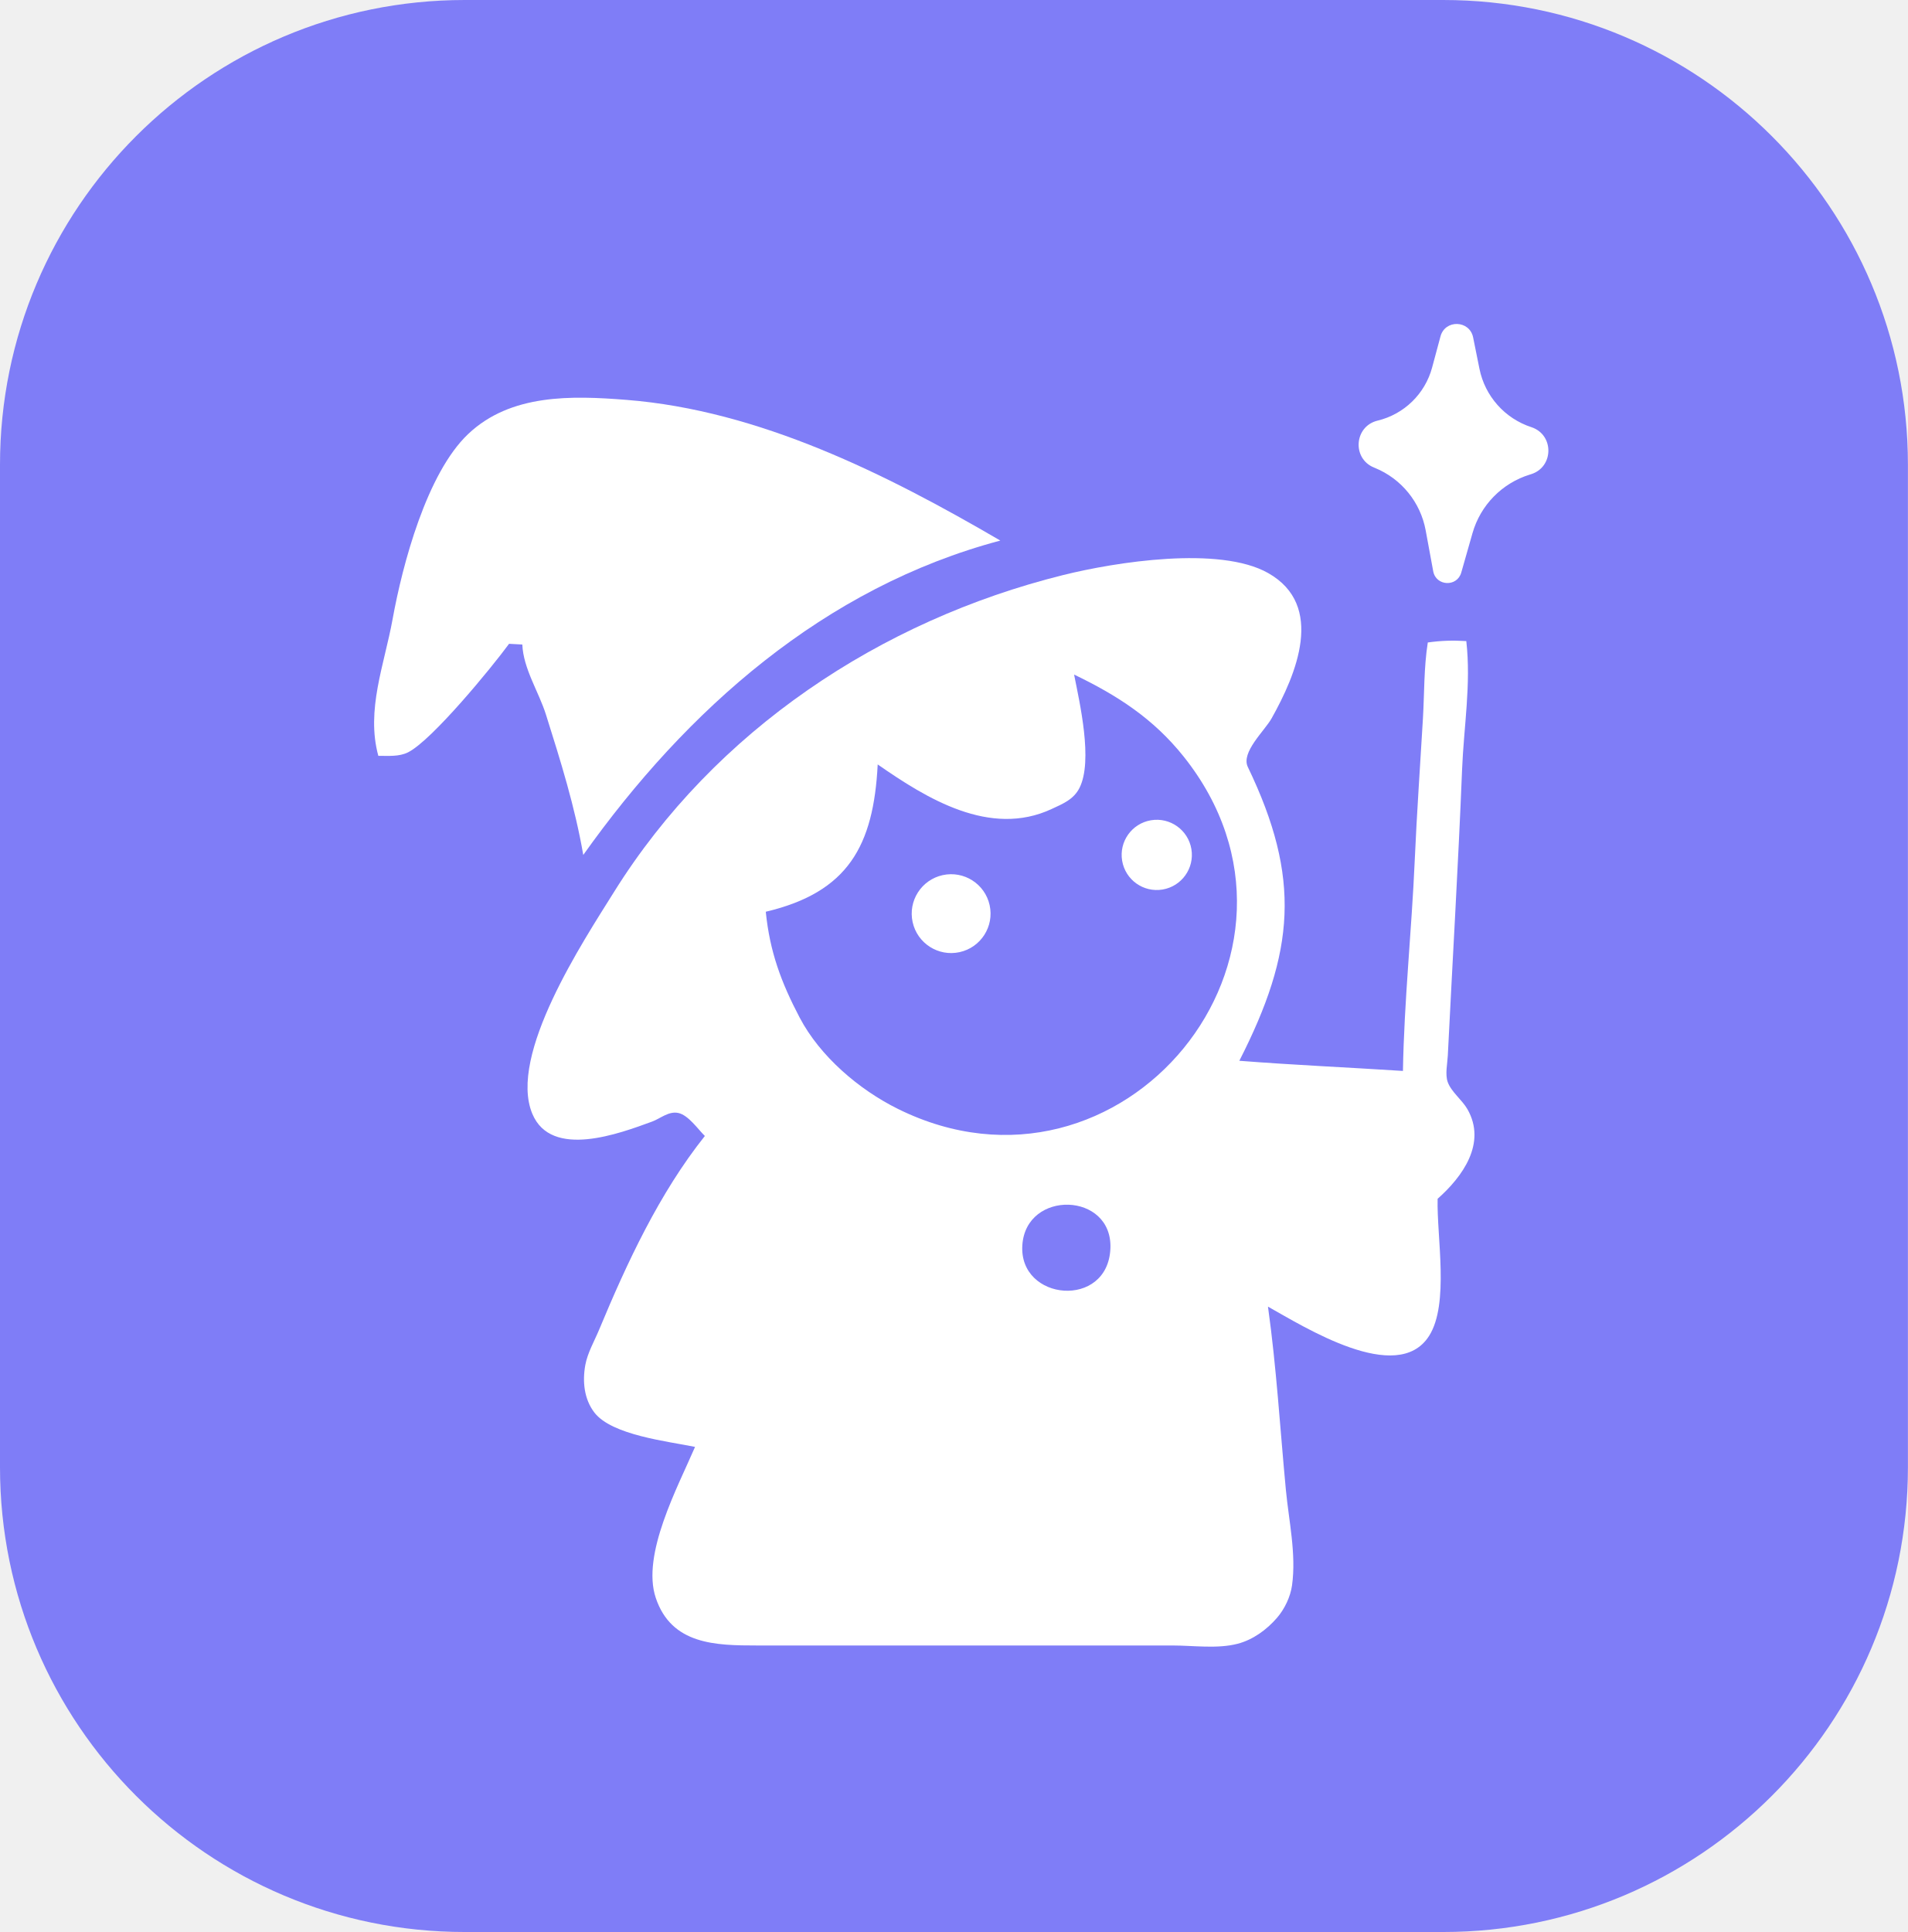
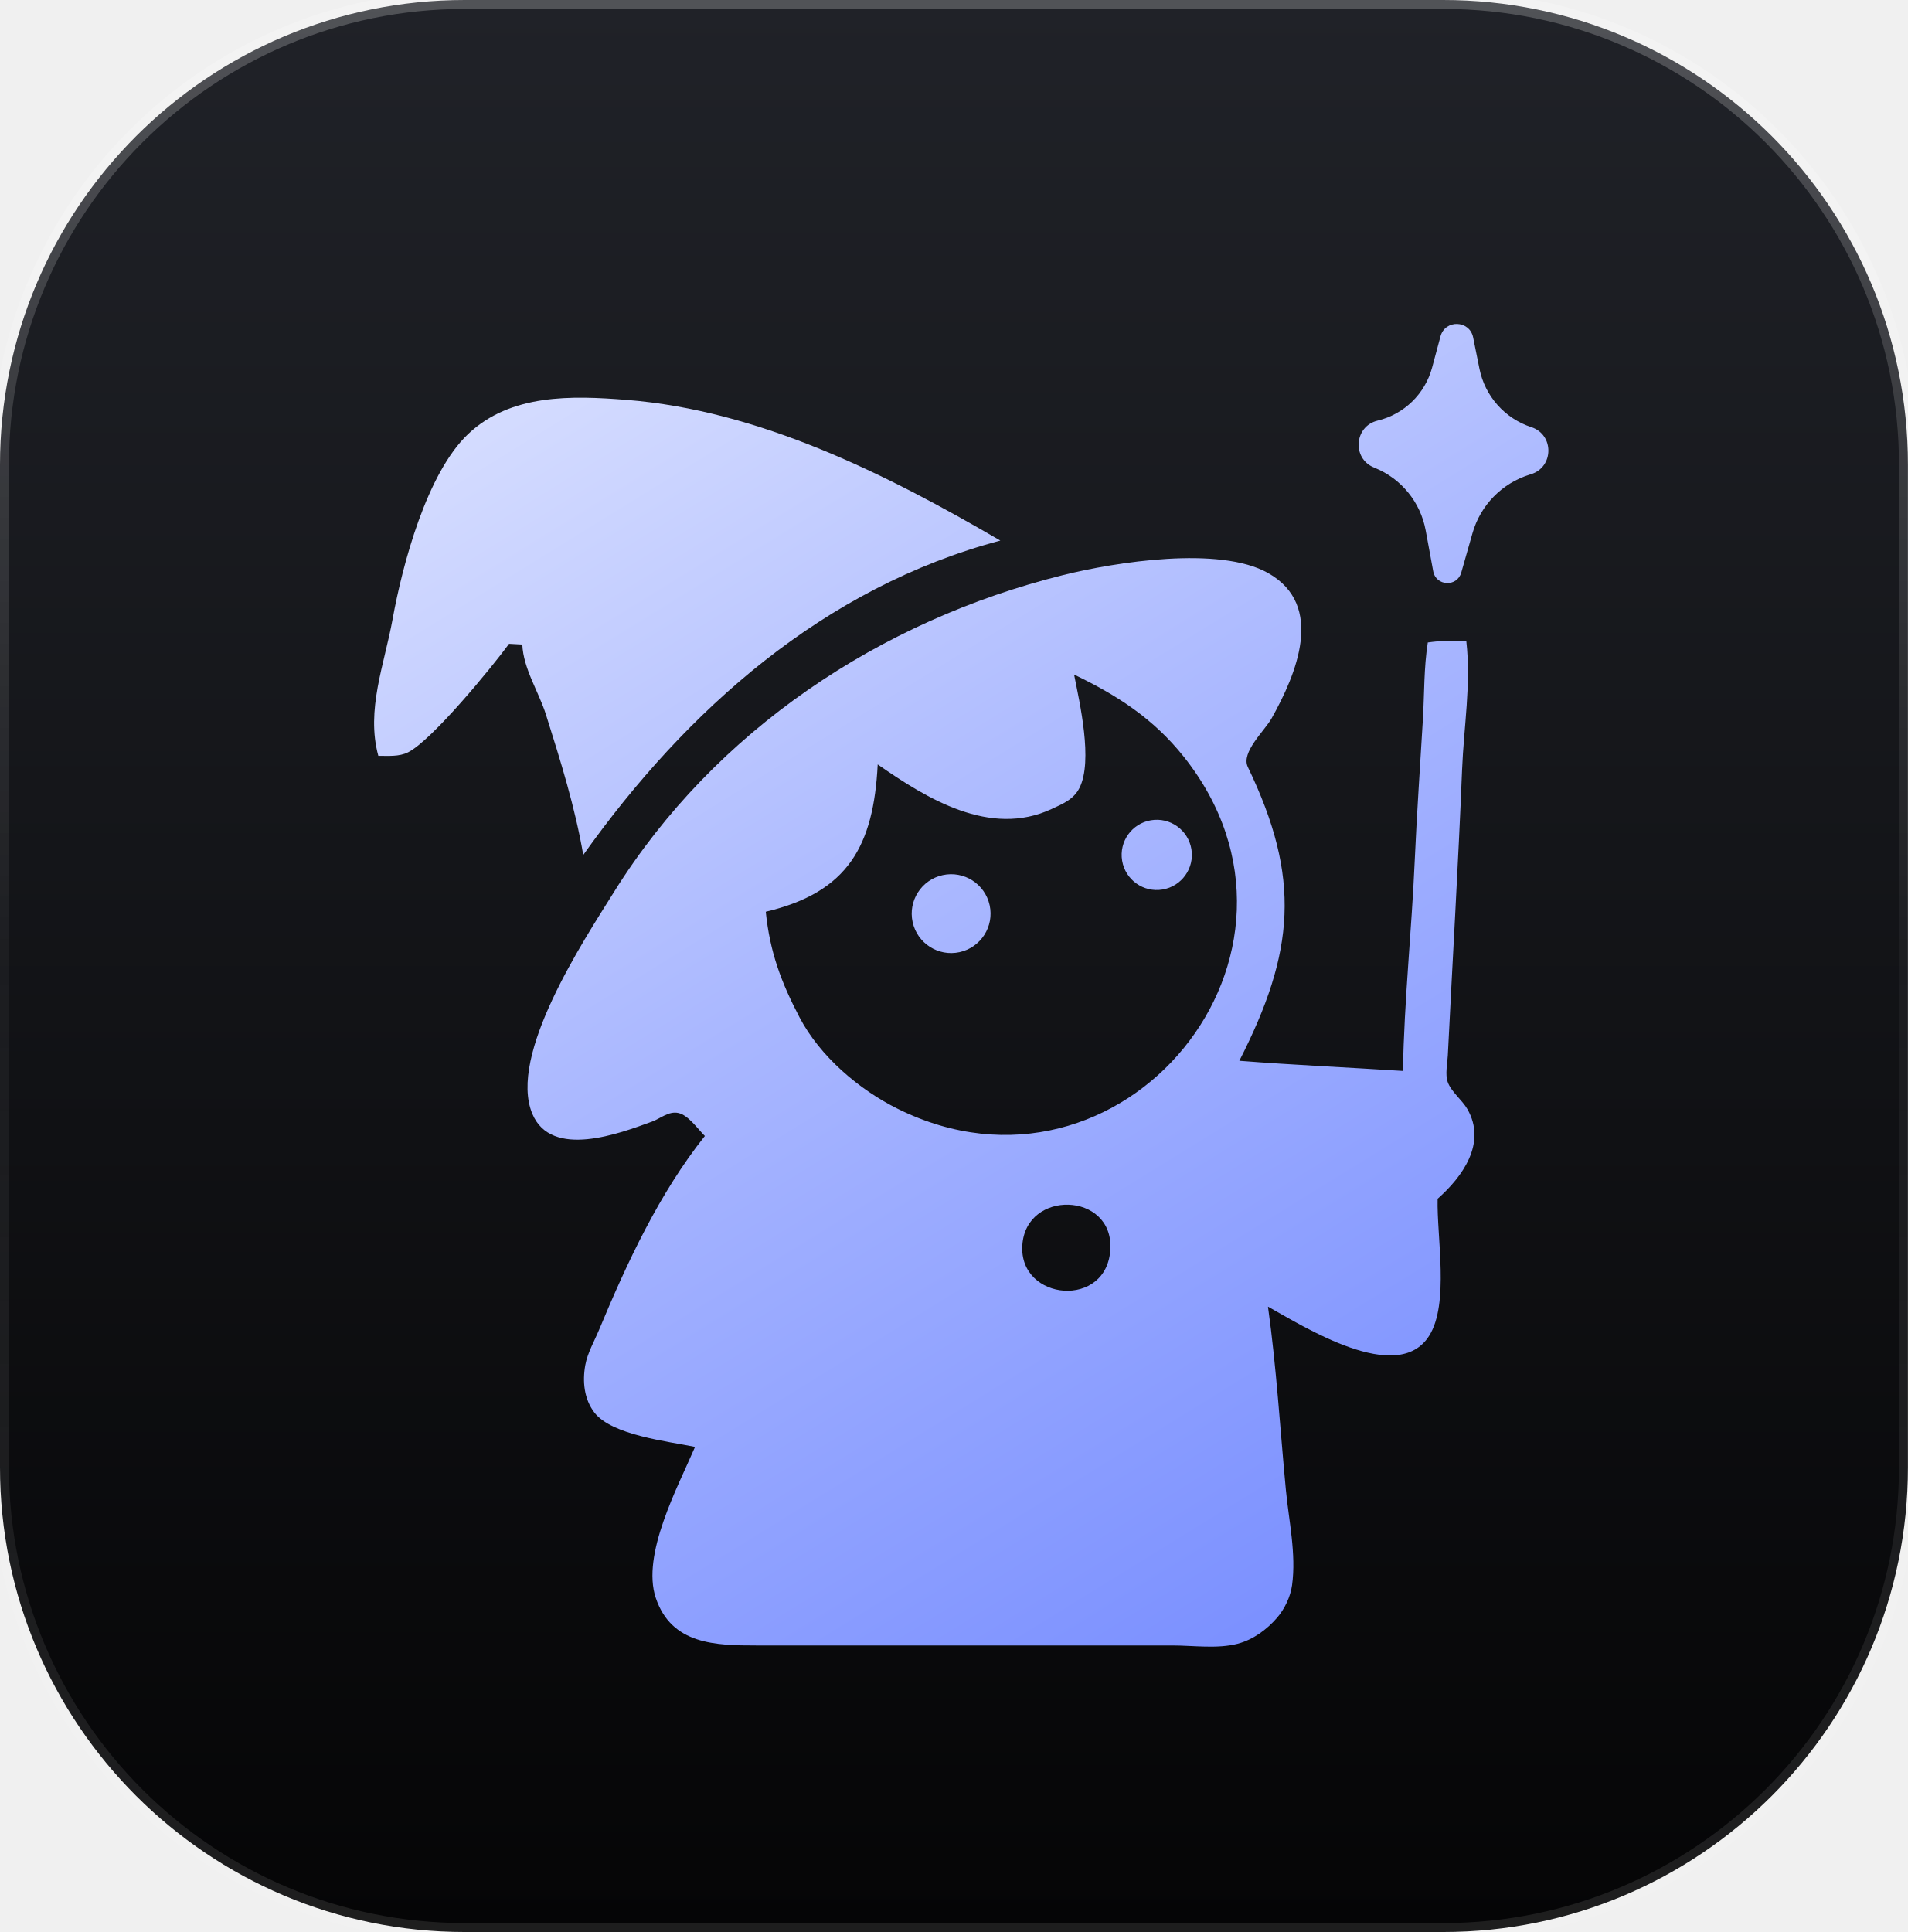
<svg xmlns="http://www.w3.org/2000/svg" viewBox="77.551 18.375 256.276 259.505">
-   <path id="p46" d="M139.978 18.375 C139.978 18.375 271.401 18.375 271.401 18.375 C305.878 18.375 333.827 46.325 333.827 80.802 C333.827 80.802 333.827 215.454 333.827 215.454 C333.827 249.931 305.878 277.881 271.401 277.881 C271.401 277.881 139.978 277.881 139.978 277.881 C105.500 277.881 77.551 249.931 77.551 215.454 C77.551 215.454 77.551 80.802 77.551 80.802 C77.551 46.325 105.500 18.375 139.978 18.375 Z" fill="#7f7df7" />
-   <path id="p34" d="M211.918 90.984 C188.271 97.266 169.780 113.679 155.896 133.210 C154.777 126.729 152.862 120.632 150.888 114.368 C149.918 111.288 147.846 108.205 147.710 104.947 C147.710 104.947 145.930 104.850 145.930 104.850 C143.578 108.060 135.579 117.803 132.371 119.422 C131.152 120.038 129.683 119.890 128.368 119.897 C126.686 113.742 129.182 107.634 130.283 101.556 C131.619 94.179 134.880 81.930 140.443 76.666 C146.165 71.252 154.343 71.510 161.657 72.083 C179.553 73.485 196.659 82.079 211.918 90.984 Z" fill="#ffffff" />
-   <path id="c35" d="M244.021 160.858 C251.352 161.432 258.657 161.748 265.997 162.223 C266.158 152.813 267.169 143.367 267.581 133.960 C267.860 127.588 268.311 121.255 268.682 114.891 C268.884 111.442 268.800 108.102 269.335 104.672 C271.151 104.420 272.679 104.372 274.509 104.486 C275.166 110.304 274.171 115.962 273.940 121.767 C273.428 134.575 272.657 147.355 272.024 160.152 C271.970 161.231 271.644 162.684 272.012 163.715 C272.483 165.034 273.950 166.119 274.660 167.361 C277.270 171.929 273.994 176.441 270.656 179.394 C270.523 184.496 272.249 193.498 269.511 197.810 C265.239 204.538 252.659 196.543 247.868 193.881 C249.012 202.052 249.492 210.256 250.271 218.474 C250.668 222.661 251.682 227.079 251.103 231.302 C250.891 232.848 250.102 234.502 249.079 235.683 C247.700 237.276 245.861 238.624 243.798 239.163 C241.081 239.873 237.831 239.395 235.041 239.395 C235.041 239.395 215.668 239.395 215.668 239.395 C215.668 239.395 179.246 239.395 179.246 239.395 C173.687 239.395 167.747 239.297 165.635 233.001 C163.687 227.191 168.587 218.124 170.911 212.722 C167.280 211.975 159.731 211.158 157.387 208.102 C156.005 206.299 155.774 203.934 156.167 201.744 C156.461 200.106 157.392 198.506 158.025 196.983 C161.776 187.968 166.119 178.631 172.230 170.959 C171.314 170.067 170.027 168.173 168.684 167.874 C167.365 167.581 166.278 168.611 165.128 169.031 C160.826 170.602 151.611 174.099 149.054 167.978 C145.763 160.099 155.923 144.761 160.028 138.182 C173.574 116.472 195.826 101.719 220.339 95.620 C227.378 93.869 241.354 91.656 247.883 95.343 C255.594 99.698 251.661 108.973 248.350 114.875 C247.415 116.541 244.214 119.426 245.161 121.392 C252.358 136.340 251.472 146.250 244.021 160.858 Z M195.446 121.054 C194.891 131.980 191.473 138.227 180.412 140.840 C180.953 146.213 182.471 150.309 184.966 155.061 C187.700 160.267 192.933 164.730 198.142 167.312 C228.211 182.215 257.681 146.469 236.526 119.976 C232.464 114.889 227.637 111.779 221.825 108.981 C222.578 112.785 224.385 120.569 222.548 124.212 C221.762 125.770 220.289 126.352 218.801 127.044 C210.519 130.892 202.019 125.625 195.446 121.054 Z M214.873 185.642 C214.396 193.150 226.359 194.239 226.703 186.072 C227.024 178.474 215.350 178.134 214.873 185.642 Z" fill="#ffffff" fill-rule="nonzero" />
-   <path id="p39" d="M228.279 133.984 C227.848 131.415 229.581 128.984 232.150 128.553 C234.719 128.122 237.151 129.856 237.582 132.424 C238.012 134.993 236.279 137.425 233.710 137.856 C231.141 138.287 228.709 136.553 228.279 133.984 Z" fill="#ffffff" />
-   <path id="p40" d="M200.137 142.227 C199.511 139.370 201.320 136.547 204.177 135.922 C207.034 135.296 209.857 137.105 210.483 139.962 C211.108 142.819 209.299 145.642 206.442 146.267 C203.585 146.893 200.762 145.084 200.137 142.227 Z" fill="#ffffff" />
-   <path id="p42" d="M271.217 94.891 C271.217 94.891 270.204 89.396 270.204 89.396 C269.436 85.233 266.604 81.747 262.688 80.143 C262.688 80.143 262.552 80.087 262.552 80.087 C260.625 79.298 260.839 76.502 262.863 76.016 C262.863 76.016 262.863 76.016 262.863 76.016 C266.845 75.058 269.985 72.001 271.049 68.047 C271.049 68.047 272.174 63.863 272.174 63.863 C272.470 62.762 274.049 62.812 274.274 63.930 C274.274 63.930 275.123 68.141 275.123 68.141 C275.949 72.235 278.913 75.569 282.883 76.868 C282.883 76.868 282.883 76.868 282.883 76.868 C284.870 77.518 284.845 80.339 282.845 80.953 C282.845 80.953 282.707 80.995 282.707 80.995 C278.591 82.258 275.395 85.519 274.214 89.659 C274.214 89.659 272.701 94.962 272.701 94.962 C272.480 95.737 271.364 95.684 271.217 94.891 Z" fill="#ffffff" />
-   <path id="c43" d="M273.830 95.284 C273.268 97.252 270.434 97.117 270.063 95.104 C270.063 95.104 269.050 89.608 269.050 89.608 C268.354 85.839 265.790 82.682 262.243 81.229 C262.243 81.229 262.107 81.173 262.107 81.173 C259.125 79.952 259.457 75.627 262.589 74.874 C266.153 74.018 268.964 71.281 269.916 67.742 C269.916 67.742 271.041 63.558 271.041 63.558 C271.659 61.259 274.955 61.365 275.425 63.698 C275.425 63.698 276.274 67.909 276.274 67.909 C277.016 71.589 279.680 74.585 283.248 75.752 C286.324 76.759 286.284 81.125 283.190 82.075 C283.190 82.075 283.052 82.117 283.052 82.117 C279.316 83.264 276.414 86.224 275.342 89.981 C275.342 89.981 273.830 95.284 273.830 95.284 Z M272.054 92.953 C272.054 92.953 273.085 89.337 273.085 89.337 C274.375 84.815 277.867 81.253 282.363 79.873 C282.363 79.873 282.501 79.830 282.501 79.830 C283.405 79.553 283.417 78.277 282.518 77.983 C278.146 76.553 274.882 72.882 273.973 68.373 C273.973 68.373 273.203 64.556 273.203 64.556 C273.203 64.556 272.183 68.351 272.183 68.351 C271.007 72.721 267.537 76.099 263.138 77.157 C262.221 77.377 262.124 78.643 262.996 79.001 C262.996 79.001 263.133 79.057 263.133 79.057 C267.419 80.812 270.518 84.627 271.358 89.183 C271.358 89.183 272.054 92.953 272.054 92.953 Z" fill="#ffffff" fill-rule="nonzero" />
+   <defs>
+     <linearGradient id="bg" x1="0" y1="18.375" x2="0" y2="277.88" gradientUnits="userSpaceOnUse">
+       <stop offset="0" stop-color="#202228" />
+       <stop offset="1" stop-color="#050506" />
+     </linearGradient>
+     <linearGradient id="rim" x1="0" y1="18.375" x2="0" y2="277.88" gradientUnits="userSpaceOnUse">
+       <stop offset="0" stop-color="#ffffff" stop-opacity=".22" />
+       <stop offset=".5" stop-color="#ffffff" stop-opacity=".04" />
+       <stop offset="1" stop-color="#ffffff" stop-opacity=".1" />
+     </linearGradient>
+     <linearGradient id="ink" x1="141.62" y1="49.516" x2="269.758" y2="257.12" gradientUnits="userSpaceOnUse">
+       <stop offset="0" stop-color="#dfe5ff" />
+       <stop offset=".45" stop-color="#a9b7ff" />
+       <stop offset="1" stop-color="#6f86ff" />
+     </linearGradient>
+   </defs>
+   <path id="p46" d="M139.978 18.375 C139.978 18.375 271.401 18.375 271.401 18.375 C305.878 18.375 333.827 46.325 333.827 80.802 C333.827 80.802 333.827 215.454 333.827 215.454 C333.827 249.931 305.878 277.881 271.401 277.881 C271.401 277.881 139.978 277.881 139.978 277.881 C105.500 277.881 77.551 249.931 77.551 215.454 C77.551 215.454 77.551 80.802 77.551 80.802 C77.551 46.325 105.500 18.375 139.978 18.375 Z" fill="url(#bg)" stroke="url(#rim)" stroke-width="2.4" />
+   <path id="p34" d="M211.918 90.984 C188.271 97.266 169.780 113.679 155.896 133.210 C154.777 126.729 152.862 120.632 150.888 114.368 C149.918 111.288 147.846 108.205 147.710 104.947 C147.710 104.947 145.930 104.850 145.930 104.850 C143.578 108.060 135.579 117.803 132.371 119.422 C131.152 120.038 129.683 119.890 128.368 119.897 C126.686 113.742 129.182 107.634 130.283 101.556 C131.619 94.179 134.880 81.930 140.443 76.666 C146.165 71.252 154.343 71.510 161.657 72.083 C179.553 73.485 196.659 82.079 211.918 90.984 Z" fill="url(#ink)" />
+   <path id="c35" d="M244.021 160.858 C251.352 161.432 258.657 161.748 265.997 162.223 C266.158 152.813 267.169 143.367 267.581 133.960 C267.860 127.588 268.311 121.255 268.682 114.891 C268.884 111.442 268.800 108.102 269.335 104.672 C271.151 104.420 272.679 104.372 274.509 104.486 C275.166 110.304 274.171 115.962 273.940 121.767 C273.428 134.575 272.657 147.355 272.024 160.152 C271.970 161.231 271.644 162.684 272.012 163.715 C272.483 165.034 273.950 166.119 274.660 167.361 C277.270 171.929 273.994 176.441 270.656 179.394 C270.523 184.496 272.249 193.498 269.511 197.810 C265.239 204.538 252.659 196.543 247.868 193.881 C249.012 202.052 249.492 210.256 250.271 218.474 C250.668 222.661 251.682 227.079 251.103 231.302 C250.891 232.848 250.102 234.502 249.079 235.683 C247.700 237.276 245.861 238.624 243.798 239.163 C241.081 239.873 237.831 239.395 235.041 239.395 C235.041 239.395 215.668 239.395 215.668 239.395 C215.668 239.395 179.246 239.395 179.246 239.395 C173.687 239.395 167.747 239.297 165.635 233.001 C163.687 227.191 168.587 218.124 170.911 212.722 C167.280 211.975 159.731 211.158 157.387 208.102 C156.005 206.299 155.774 203.934 156.167 201.744 C156.461 200.106 157.392 198.506 158.025 196.983 C161.776 187.968 166.119 178.631 172.230 170.959 C171.314 170.067 170.027 168.173 168.684 167.874 C167.365 167.581 166.278 168.611 165.128 169.031 C160.826 170.602 151.611 174.099 149.054 167.978 C145.763 160.099 155.923 144.761 160.028 138.182 C173.574 116.472 195.826 101.719 220.339 95.620 C227.378 93.869 241.354 91.656 247.883 95.343 C255.594 99.698 251.661 108.973 248.350 114.875 C247.415 116.541 244.214 119.426 245.161 121.392 C252.358 136.340 251.472 146.250 244.021 160.858 Z M195.446 121.054 C194.891 131.980 191.473 138.227 180.412 140.840 C180.953 146.213 182.471 150.309 184.966 155.061 C187.700 160.267 192.933 164.730 198.142 167.312 C228.211 182.215 257.681 146.469 236.526 119.976 C232.464 114.889 227.637 111.779 221.825 108.981 C222.578 112.785 224.385 120.569 222.548 124.212 C221.762 125.770 220.289 126.352 218.801 127.044 C210.519 130.892 202.019 125.625 195.446 121.054 Z M214.873 185.642 C214.396 193.150 226.359 194.239 226.703 186.072 C227.024 178.474 215.350 178.134 214.873 185.642 Z" fill="url(#ink)" fill-rule="nonzero" />
+   <path id="p39" d="M228.279 133.984 C227.848 131.415 229.581 128.984 232.150 128.553 C234.719 128.122 237.151 129.856 237.582 132.424 C238.012 134.993 236.279 137.425 233.710 137.856 C231.141 138.287 228.709 136.553 228.279 133.984 Z" fill="url(#ink)" />
+   <path id="p40" d="M200.137 142.227 C199.511 139.370 201.320 136.547 204.177 135.922 C207.034 135.296 209.857 137.105 210.483 139.962 C211.108 142.819 209.299 145.642 206.442 146.267 C203.585 146.893 200.762 145.084 200.137 142.227 Z" fill="url(#ink)" />
+   <path id="p42" d="M271.217 94.891 C271.217 94.891 270.204 89.396 270.204 89.396 C269.436 85.233 266.604 81.747 262.688 80.143 C262.688 80.143 262.552 80.087 262.552 80.087 C260.625 79.298 260.839 76.502 262.863 76.016 C262.863 76.016 262.863 76.016 262.863 76.016 C266.845 75.058 269.985 72.001 271.049 68.047 C271.049 68.047 272.174 63.863 272.174 63.863 C272.470 62.762 274.049 62.812 274.274 63.930 C274.274 63.930 275.123 68.141 275.123 68.141 C275.949 72.235 278.913 75.569 282.883 76.868 C282.883 76.868 282.883 76.868 282.883 76.868 C284.870 77.518 284.845 80.339 282.845 80.953 C282.845 80.953 282.707 80.995 282.707 80.995 C278.591 82.258 275.395 85.519 274.214 89.659 C274.214 89.659 272.701 94.962 272.701 94.962 C272.480 95.737 271.364 95.684 271.217 94.891 Z" fill="url(#ink)" />
+   <path id="c43" d="M273.830 95.284 C273.268 97.252 270.434 97.117 270.063 95.104 C270.063 95.104 269.050 89.608 269.050 89.608 C268.354 85.839 265.790 82.682 262.243 81.229 C262.243 81.229 262.107 81.173 262.107 81.173 C259.125 79.952 259.457 75.627 262.589 74.874 C266.153 74.018 268.964 71.281 269.916 67.742 C269.916 67.742 271.041 63.558 271.041 63.558 C271.659 61.259 274.955 61.365 275.425 63.698 C275.425 63.698 276.274 67.909 276.274 67.909 C277.016 71.589 279.680 74.585 283.248 75.752 C286.324 76.759 286.284 81.125 283.190 82.075 C283.190 82.075 283.052 82.117 283.052 82.117 C279.316 83.264 276.414 86.224 275.342 89.981 C275.342 89.981 273.830 95.284 273.830 95.284 Z M272.054 92.953 C272.054 92.953 273.085 89.337 273.085 89.337 C274.375 84.815 277.867 81.253 282.363 79.873 C282.363 79.873 282.501 79.830 282.501 79.830 C283.405 79.553 283.417 78.277 282.518 77.983 C278.146 76.553 274.882 72.882 273.973 68.373 C273.973 68.373 273.203 64.556 273.203 64.556 C273.203 64.556 272.183 68.351 272.183 68.351 C271.007 72.721 267.537 76.099 263.138 77.157 C262.221 77.377 262.124 78.643 262.996 79.001 C262.996 79.001 263.133 79.057 263.133 79.057 C267.419 80.812 270.518 84.627 271.358 89.183 C271.358 89.183 272.054 92.953 272.054 92.953 Z" fill="url(#ink)" fill-rule="nonzero" />
  <path id="c48" d="M362.807 149.189 C362.807 149.189 425.807 149.189 425.807 149.189 C425.807 149.189 425.807 180.189 425.807 180.189 C425.807 180.189 362.807 180.189 362.807 180.189 C362.807 180.189 362.807 161.691 362.807 161.691 C363.221 161.691 363.636 161.687 364.051 161.684 C364.051 161.684 365.977 153.689 365.977 153.689 C365.977 153.689 366.978 153.689 366.978 153.689 C366.978 153.689 368.373 161.689 368.373 161.689 C368.373 161.689 371.626 161.689 371.626 161.689 C372.071 158.326 373.366 155.109 373.513 151.728 C373.513 151.728 371.805 151.596 371.805 151.596 C371.805 151.596 370.201 159.689 370.201 159.689 C368.441 157.978 368.078 154.074 367.754 151.685 C367.754 151.685 364.751 151.685 364.751 151.685 C364.651 153.366 364.347 158.089 362.807 158.689 C362.807 158.689 362.807 149.189 362.807 149.189 Z M384.164 155.263 C384.164 155.263 378.781 161.761 378.781 161.761 C378.781 161.761 386.753 161.770 386.753 161.770 C386.661 161.382 386.583 160.989 386.480 160.601 C386.480 160.601 381.899 160.390 381.899 160.390 C383.689 158.471 386.710 156.601 386.771 153.838 C386.771 153.838 379.894 153.957 379.894 153.957 C379.894 153.957 379.894 154.959 379.894 154.959 C379.894 154.959 384.164 155.263 384.164 155.263 Z" fill="#000000" fill-rule="nonzero" />
-   <path id="p51" d="M362.807 161.691 C362.807 161.691 362.807 158.689 362.807 158.689 C364.347 158.089 364.651 153.366 364.751 151.685 C364.751 151.685 367.754 151.685 367.754 151.685 C368.078 154.074 368.441 157.978 370.201 159.689 C370.201 159.689 371.805 151.596 371.805 151.596 C371.805 151.596 373.513 151.728 373.513 151.728 C373.366 155.109 372.071 158.326 371.626 161.689 C371.626 161.689 368.373 161.689 368.373 161.689 C368.373 161.689 366.978 153.689 366.978 153.689 C366.978 153.689 365.977 153.689 365.977 153.689 C365.977 153.689 364.051 161.684 364.051 161.684 C363.636 161.687 363.221 161.691 362.807 161.691 Z" fill="#ffffff" />
-   <path id="p52" d="M384.164 155.263 C384.164 155.263 379.894 154.959 379.894 154.959 C379.894 154.959 379.894 153.957 379.894 153.957 C379.894 153.957 386.771 153.838 386.771 153.838 C386.710 156.601 383.689 158.471 381.899 160.390 C381.899 160.390 386.480 160.601 386.480 160.601 C386.583 160.989 386.661 161.382 386.753 161.770 C386.753 161.770 378.781 161.761 378.781 161.761 C378.781 161.761 384.164 155.263 384.164 155.263 Z" fill="#ffffff" />
+   <path id="p51" d="M362.807 161.691 C362.807 161.691 362.807 158.689 362.807 158.689 C364.347 158.089 364.651 153.366 364.751 151.685 C364.751 151.685 367.754 151.685 367.754 151.685 C368.078 154.074 368.441 157.978 370.201 159.689 C370.201 159.689 371.805 151.596 371.805 151.596 C371.805 151.596 373.513 151.728 373.513 151.728 C373.366 155.109 372.071 158.326 371.626 161.689 C371.626 161.689 368.373 161.689 368.373 161.689 C368.373 161.689 366.978 153.689 366.978 153.689 C366.978 153.689 365.977 153.689 365.977 153.689 C365.977 153.689 364.051 161.684 364.051 161.684 C363.636 161.687 363.221 161.691 362.807 161.691 Z" fill="url(#ink)" />
+   <path id="p52" d="M384.164 155.263 C384.164 155.263 379.894 154.959 379.894 154.959 C379.894 154.959 379.894 153.957 379.894 153.957 C379.894 153.957 386.771 153.838 386.771 153.838 C386.710 156.601 383.689 158.471 381.899 160.390 C381.899 160.390 386.480 160.601 386.480 160.601 C386.583 160.989 386.661 161.382 386.753 161.770 C386.753 161.770 378.781 161.761 378.781 161.761 C378.781 161.761 384.164 155.263 384.164 155.263 Z" fill="url(#ink)" />
</svg>
